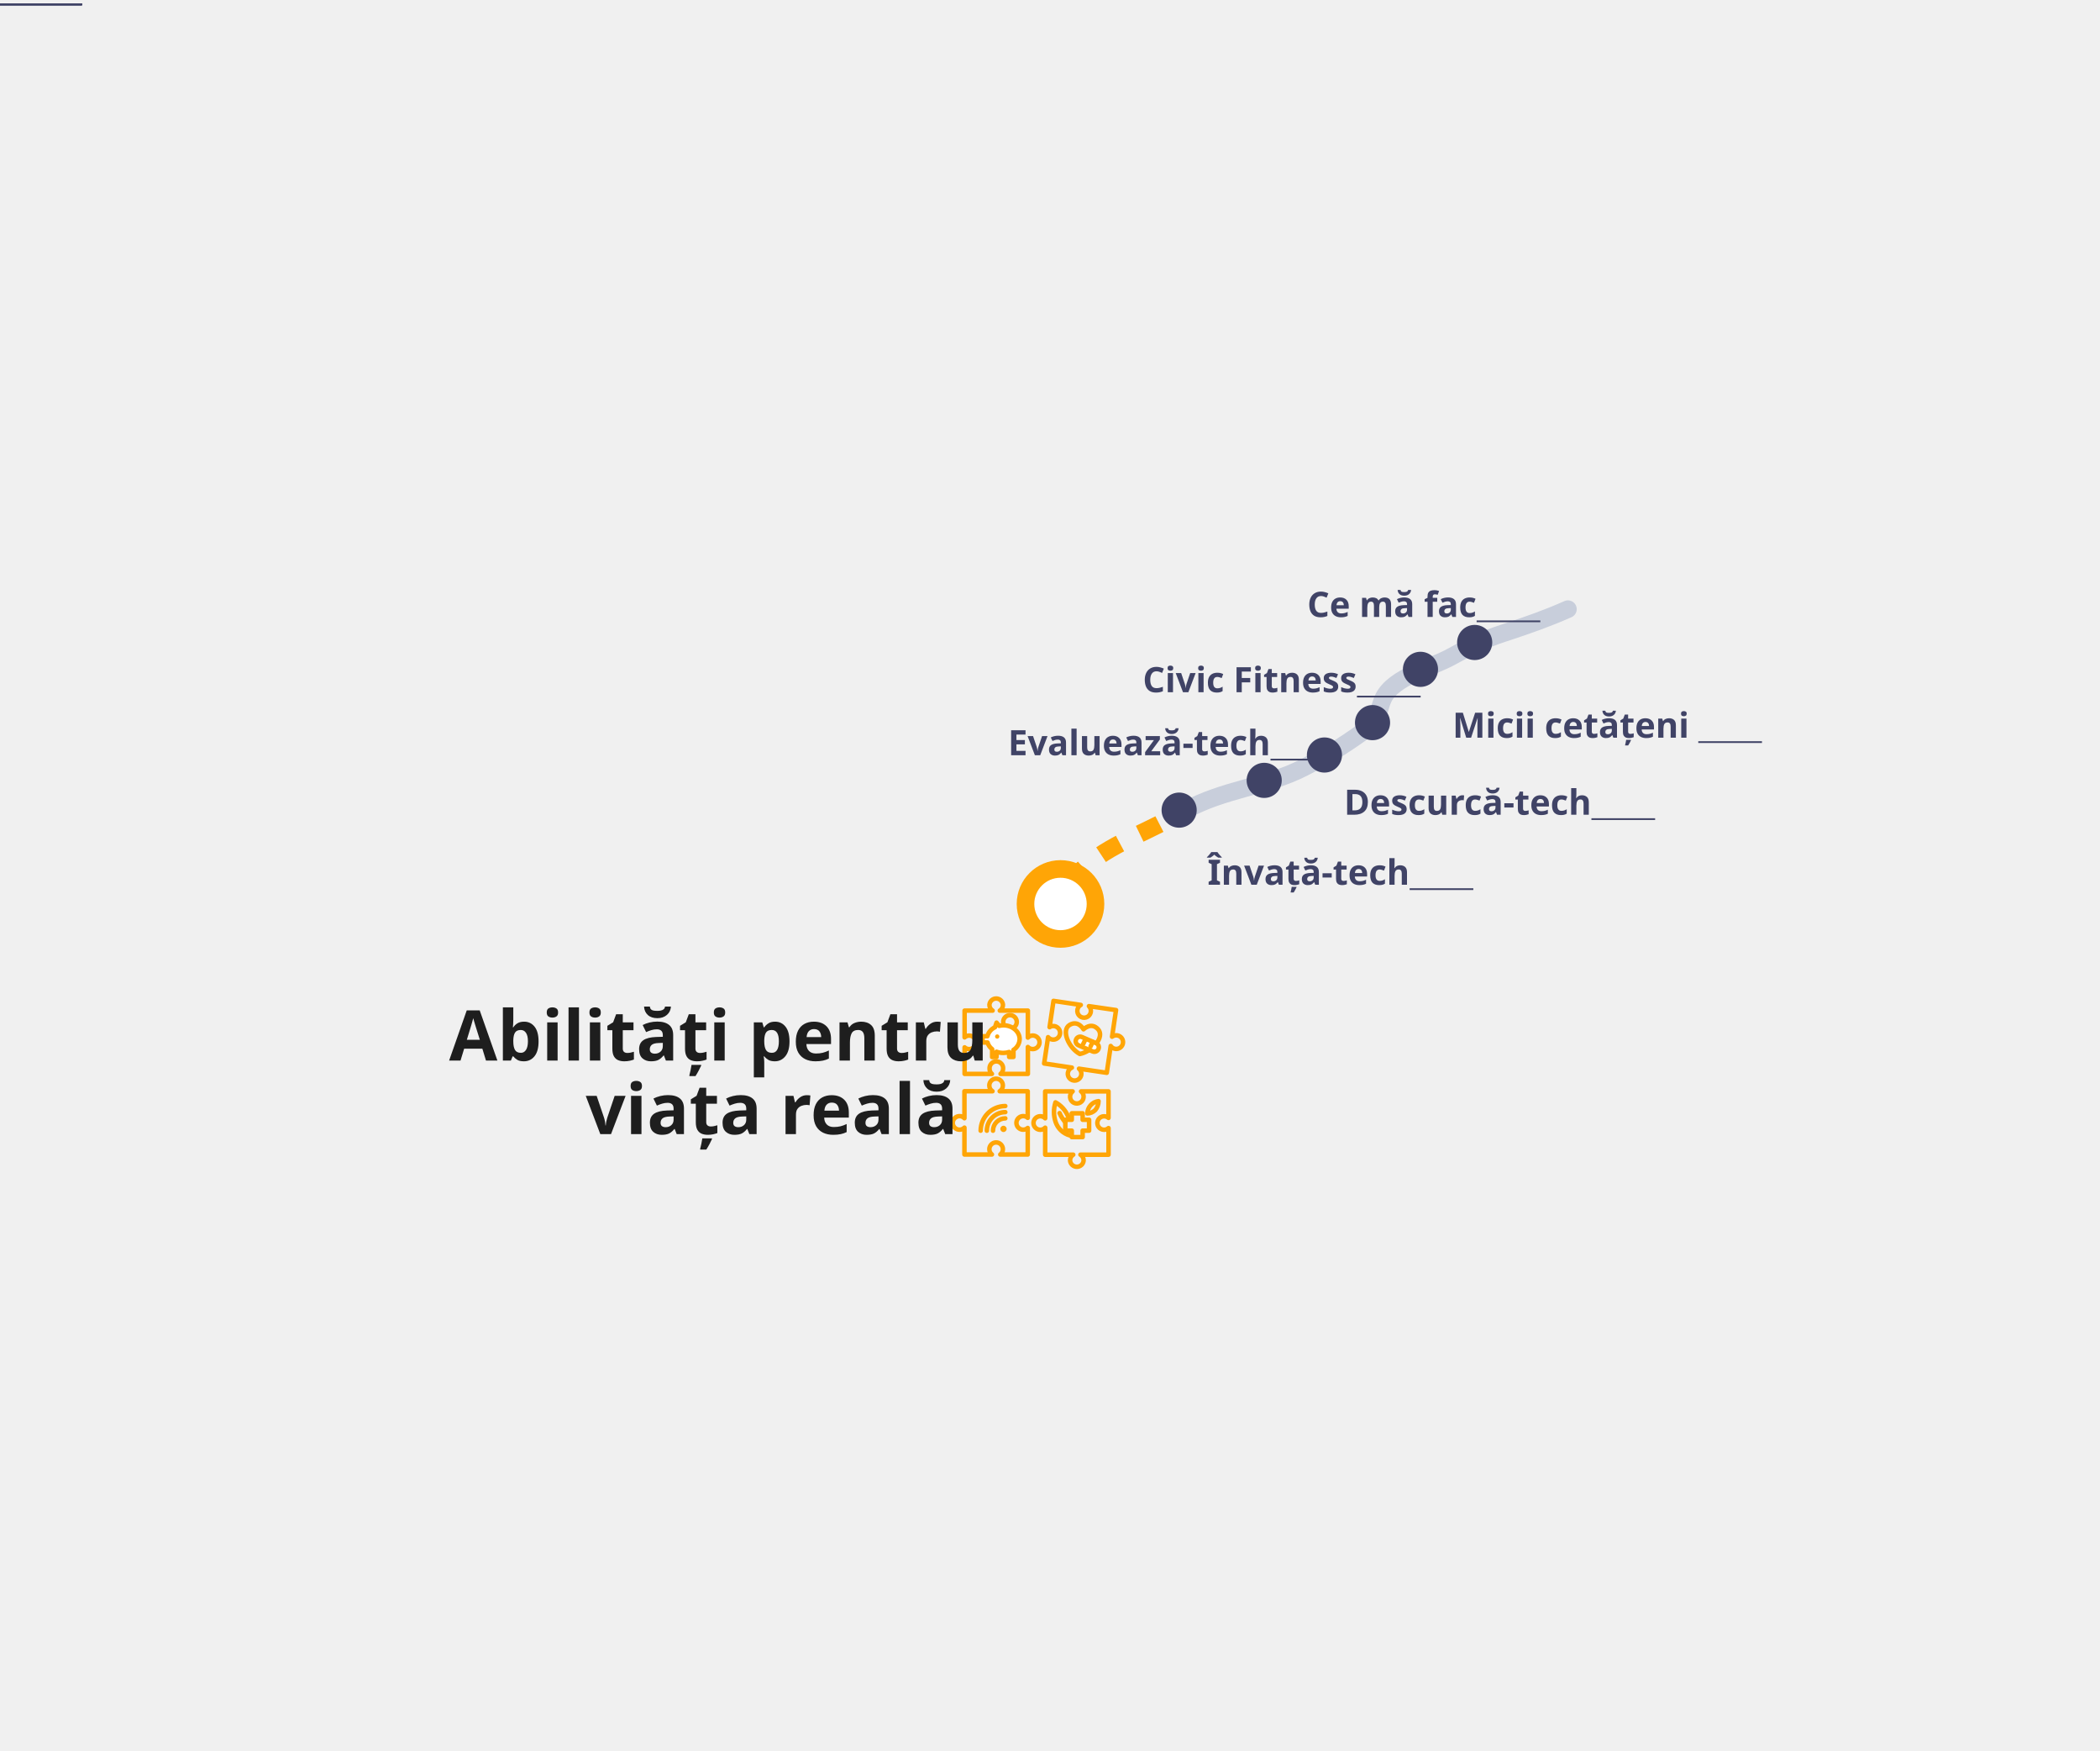
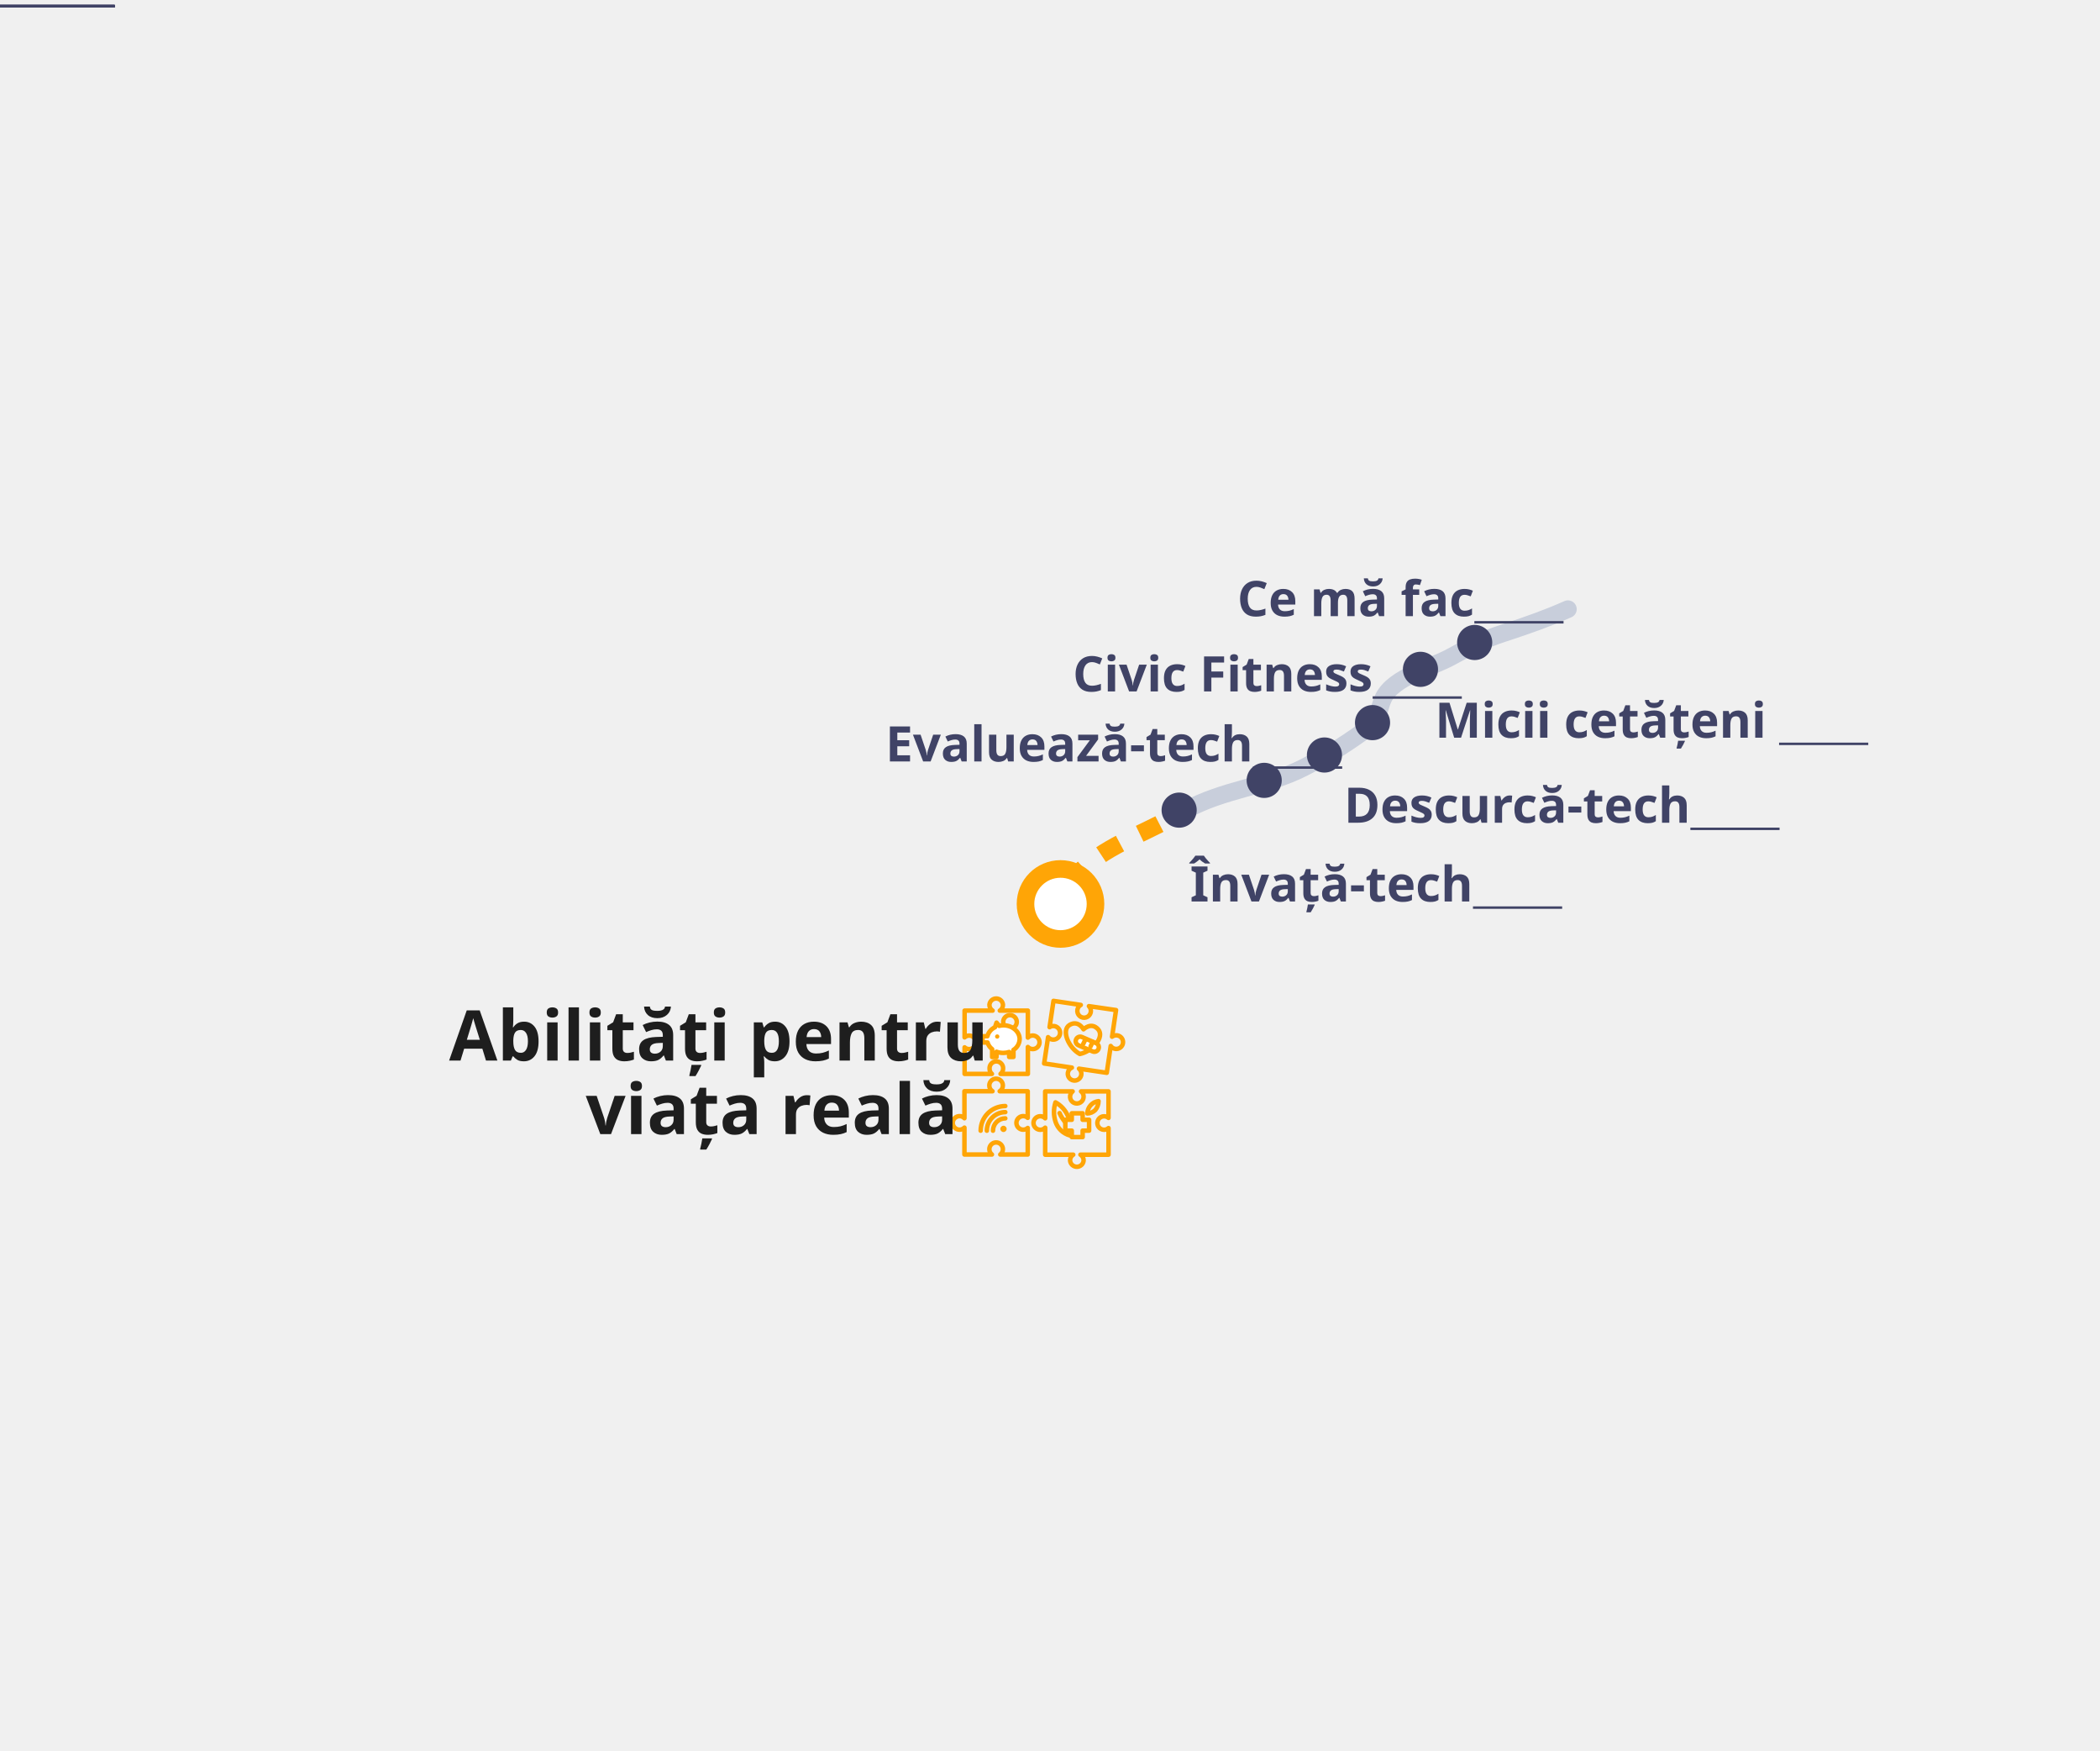
<svg xmlns="http://www.w3.org/2000/svg" width="1200" height="1000" viewBox="0 0 1200 1000" fill="none">
  <g id="segment-education-02-abilitati-pentru-viata-reala">
    <g id="Group 1153">
      <g id="Group 1133">
        <path id="Vector" d="M677.333 462.976C699.45 450.793 723.307 449.562 744.835 438.584C750.191 435.852 755.653 432.934 760.928 429.828C764.194 427.9 767.381 425.892 770.46 423.803C774.53 421.018 781.01 416.868 784.196 413.253" stroke="#C8CEDB" stroke-width="10.046" stroke-miterlimit="10" stroke-linecap="round" stroke-linejoin="round" />
        <path id="Vector_2" d="M611.009 505.389C623.567 487.61 643.301 480.568 662.097 471.009C667.319 468.358 672.406 465.707 677.333 463.003" stroke="#FFA506" stroke-width="10.046" stroke-miterlimit="10" stroke-linejoin="round" stroke-dasharray="12.56 12.56" />
        <path id="Vector_3" d="M810.704 383.478C803.046 386.905 795.656 390.949 791.773 396.625C788.185 401.846 788.748 408.085 784.169 413.253" stroke="#C8CEDB" stroke-width="10.046" stroke-miterlimit="10" stroke-linecap="round" stroke-linejoin="round" />
        <path id="Vector_4" d="M895.959 348C884.659 353.034 872.985 357.157 861.819 360.826C860.802 361.147 859.811 361.468 858.821 361.816C847.601 365.458 839.274 369.662 829.233 375.231C824.199 378.016 817.345 380.533 810.704 383.505" stroke="#C8CEDB" stroke-width="10.046" stroke-miterlimit="10" stroke-linecap="round" stroke-linejoin="round" />
        <path id="Vector_5" d="M606.002 536.423C617.048 536.423 626.003 527.468 626.003 516.421C626.003 505.374 617.048 496.419 606.002 496.419C594.955 496.419 586 505.374 586 516.421C586 527.468 594.955 536.423 606.002 536.423Z" fill="white" stroke="#FFA506" stroke-width="10.046" stroke-miterlimit="10" stroke-linecap="round" stroke-linejoin="round" />
        <path id="Vector_6" d="M811.695 392.422C817.241 392.422 821.736 387.926 821.736 382.381C821.736 376.835 817.241 372.34 811.695 372.34C806.15 372.34 801.654 376.835 801.654 382.381C801.654 387.926 806.15 392.422 811.695 392.422Z" fill="#404366" />
        <path id="Vector_7" d="M842.675 377.079C848.22 377.079 852.716 372.584 852.716 367.038C852.716 361.493 848.22 356.997 842.675 356.997C837.129 356.997 832.634 361.493 832.634 367.038C832.634 372.584 837.129 377.079 842.675 377.079Z" fill="#404366" />
        <path id="Vector_8" d="M784.303 422.866C789.848 422.866 794.344 418.371 794.344 412.825C794.344 407.28 789.848 402.784 784.303 402.784C778.757 402.784 774.262 407.28 774.262 412.825C774.262 418.371 778.757 422.866 784.303 422.866Z" fill="#404366" />
        <path id="Vector_9" d="M756.831 441.368C762.377 441.368 766.872 436.873 766.872 431.327C766.872 425.782 762.377 421.286 756.831 421.286C751.286 421.286 746.79 425.782 746.79 431.327C746.79 436.873 751.286 441.368 756.831 441.368Z" fill="#404366" />
        <path id="Vector_10" d="M722.396 455.854C727.942 455.854 732.437 451.358 732.437 445.813C732.437 440.267 727.942 435.772 722.396 435.772C716.851 435.772 712.355 440.267 712.355 445.813C712.355 451.358 716.851 455.854 722.396 455.854Z" fill="#404366" />
        <path id="Vector_11" d="M673.799 472.857C679.344 472.857 683.84 468.361 683.84 462.816C683.84 457.27 679.344 452.775 673.799 452.775C668.253 452.775 663.758 457.27 663.758 462.816C663.758 468.361 668.253 472.857 673.799 472.857Z" fill="#404366" />
      </g>
-       <text class="btn-project" text-decoration="underline" cursor="pointer" projectid="1" id="Ce mÄ fac" fill="#404366" xml:space="preserve" style="white-space: pre" font-family="Titillium Web" font-size="20" font-weight="600" letter-spacing="0em">
-         <tspan x="747" y="352.45">Ce mă fac</tspan>
+       <text class="btn-project" text-decoration="underline" cursor="pointer" projectid="1" id="Ce mÄ fac" fill="#404366" xml:space="preserve" style="white-space: pre" font-family="Titillium Web" font-size="28" font-weight="600" letter-spacing="0em">
+         <tspan x="707" y="352">Ce mă fac</tspan>
      </text>
      <g id="icon-abilitati-pentru-viata-reala 1">
        <path id="Vector_12" d="M594.025 595.421C594.03 596.196 593.802 596.954 593.371 597.599C592.94 598.243 592.326 598.743 591.608 599.035C590.889 599.327 590.1 599.397 589.342 599.236C588.584 599.075 587.892 598.69 587.354 598.132V613.496H571.743C572.2 613.139 572.569 612.683 572.822 612.161C573.075 611.64 573.207 611.068 573.206 610.489C573.24 609.96 573.166 609.429 572.987 608.929C572.808 608.43 572.529 607.972 572.166 607.585C571.803 607.198 571.365 606.89 570.878 606.678C570.391 606.468 569.867 606.359 569.336 606.359C568.806 606.359 568.281 606.468 567.794 606.678C567.307 606.89 566.869 607.198 566.506 607.585C566.143 607.972 565.864 608.43 565.685 608.929C565.506 609.429 565.432 609.96 565.466 610.489C565.446 611.06 565.556 611.628 565.79 612.149C566.024 612.671 566.374 613.132 566.814 613.496H551.203V598.329C551.756 598.834 552.444 599.168 553.183 599.289C553.922 599.41 554.68 599.314 555.366 599.012C556.051 598.709 556.633 598.215 557.042 597.587C557.451 596.96 557.669 596.227 557.669 595.478C557.669 594.729 557.451 593.997 557.042 593.369C556.633 592.742 556.051 592.247 555.366 591.945C554.68 591.643 553.922 591.546 553.183 591.668C552.444 591.789 551.756 592.122 551.203 592.627V577.345H567.208C566.644 577.004 566.179 576.521 565.859 575.945C565.539 575.368 565.375 574.718 565.384 574.059C565.448 573.076 565.884 572.155 566.602 571.481C567.321 570.808 568.269 570.433 569.254 570.433C570.239 570.433 571.187 570.808 571.905 571.481C572.624 572.155 573.06 573.076 573.124 574.059C573.136 574.717 572.976 575.367 572.659 575.943C572.341 576.52 571.879 577.003 571.316 577.345H587.354V592.775C587.713 592.394 588.146 592.091 588.626 591.885C589.107 591.678 589.625 591.573 590.147 591.576C591.17 591.576 592.152 591.98 592.878 592.7C593.605 593.42 594.017 594.398 594.025 595.421Z" stroke="#FFA506" stroke-width="2.575" stroke-linecap="round" stroke-linejoin="round" />
        <path id="Vector_13" d="M544.434 641.48C544.429 641.991 544.527 642.498 544.72 642.972C544.913 643.445 545.198 643.875 545.559 644.238C545.92 644.6 546.349 644.887 546.821 645.082C547.294 645.277 547.8 645.377 548.312 645.374C548.833 645.372 549.348 645.267 549.827 645.064C550.307 644.86 550.741 644.564 551.105 644.191V659.556H566.814C566.352 659.199 565.978 658.741 565.722 658.217C565.465 657.692 565.333 657.116 565.336 656.532C565.336 655.503 565.744 654.517 566.471 653.79C567.199 653.063 568.185 652.654 569.214 652.654C570.242 652.654 571.228 653.063 571.956 653.79C572.683 654.517 573.092 655.503 573.092 656.532C573.098 657.12 572.964 657.701 572.701 658.227C572.439 658.752 572.054 659.208 571.58 659.556H587.273V644.389C586.714 644.887 586.024 645.214 585.284 645.328C584.545 645.443 583.788 645.342 583.105 645.036C582.422 644.73 581.841 644.234 581.435 643.606C581.027 642.977 580.811 642.245 580.811 641.497C580.811 640.748 581.027 640.016 581.435 639.388C581.841 638.759 582.422 638.263 583.105 637.957C583.788 637.651 584.545 637.55 585.284 637.665C586.024 637.78 586.714 638.106 587.273 638.605V623.405H571.251C571.815 623.064 572.281 622.581 572.601 622.004C572.921 621.428 573.084 620.777 573.075 620.118C573.075 619.09 572.667 618.103 571.939 617.376C571.212 616.649 570.226 616.24 569.197 616.24C568.169 616.24 567.182 616.649 566.455 617.376C565.728 618.103 565.319 619.09 565.319 620.118C565.31 620.777 565.474 621.428 565.794 622.004C566.114 622.581 566.579 623.064 567.143 623.405H551.105V638.835C550.75 638.448 550.318 638.14 549.837 637.931C549.356 637.722 548.836 637.615 548.312 637.619C547.286 637.619 546.302 638.025 545.575 638.748C544.849 639.472 544.438 640.455 544.434 641.48Z" stroke="#FFA506" stroke-width="2.575" stroke-linecap="round" stroke-linejoin="round" />
        <path id="Vector_14" d="M577.134 587.681C579.276 587.681 581.012 585.945 581.012 583.803C581.012 581.662 579.276 579.925 577.134 579.925C574.992 579.925 573.256 581.662 573.256 583.803C573.256 585.945 574.992 587.681 577.134 587.681Z" stroke="#FFA506" stroke-width="2.575" stroke-linecap="round" stroke-linejoin="round" />
        <path id="Vector_15" d="M582.654 593.629C582.622 594.869 582.282 596.081 581.666 597.156C581.049 598.232 580.174 599.138 579.121 599.791V603.817H576.672V600.991C575.61 601.332 574.502 601.51 573.386 601.516C572.035 601.542 570.692 601.314 569.426 600.843V603.866H566.944V599.364C565.685 598.409 564.759 597.08 564.299 595.568H561.456V591.969H564.233C564.536 590.853 565.08 589.817 565.826 588.934C566.573 588.051 567.504 587.343 568.555 586.859L569.459 584.213L570.97 586.054C571.762 585.862 572.572 585.757 573.386 585.742C578.496 585.742 582.654 589.34 582.654 593.629Z" fill="white" stroke="#FFA506" stroke-width="2.575" stroke-linecap="round" stroke-linejoin="round" />
        <path id="Vector_16" d="M569.838 593.384C570.519 593.384 571.07 592.832 571.07 592.152C571.07 591.471 570.519 590.919 569.838 590.919C569.157 590.919 568.605 591.471 568.605 592.152C568.605 592.832 569.157 593.384 569.838 593.384Z" fill="#FFA506" />
        <path id="Vector_17" d="M641.697 595.914C641.772 595.407 641.746 594.892 641.621 594.396C641.496 593.9 641.275 593.433 640.97 593.023C640.664 592.612 640.281 592.266 639.842 592.003C639.403 591.741 638.917 591.568 638.411 591.493C637.369 591.35 636.313 591.621 635.469 592.249L637.737 577.049L622.241 574.798C622.71 575.27 623.05 575.855 623.227 576.496C623.405 577.137 623.414 577.814 623.255 578.459C623.095 579.105 622.773 579.7 622.317 580.185C621.862 580.67 621.289 581.03 620.655 581.229C620.02 581.429 619.345 581.463 618.694 581.326C618.042 581.189 617.438 580.888 616.937 580.45C616.436 580.012 616.056 579.452 615.834 578.825C615.612 578.198 615.555 577.524 615.669 576.869C615.749 576.29 615.965 575.738 616.299 575.258C616.633 574.778 617.076 574.384 617.591 574.108L601.997 571.791L599.762 586.794C600.388 586.383 601.119 586.162 601.867 586.157C602.616 586.152 603.35 586.364 603.981 586.768C604.611 587.171 605.112 587.748 605.422 588.43C605.731 589.111 605.837 589.868 605.727 590.608C605.616 591.348 605.293 592.041 604.798 592.602C604.303 593.163 603.655 593.569 602.934 593.77C602.213 593.971 601.45 593.96 600.735 593.736C600.021 593.513 599.386 593.088 598.907 592.512L596.656 607.547L612.497 609.914C611.896 610.166 611.369 610.57 610.969 611.085C610.569 611.6 610.309 612.21 610.213 612.855C610.06 613.873 610.319 614.909 610.93 615.737C611.542 616.564 612.457 617.115 613.475 617.267C614.492 617.42 615.529 617.162 616.356 616.55C617.184 615.939 617.734 615.023 617.887 614.006C617.984 613.361 617.914 612.702 617.684 612.092C617.454 611.482 617.071 610.942 616.572 610.522L632.43 612.872L634.697 597.557C634.987 597.997 635.367 598.37 635.812 598.654C636.256 598.937 636.756 599.123 637.277 599.2C637.783 599.277 638.3 599.252 638.797 599.128C639.293 599.005 639.761 598.783 640.172 598.478C640.583 598.172 640.929 597.788 641.191 597.348C641.453 596.908 641.625 596.42 641.697 595.914Z" stroke="#FFA506" stroke-width="2.575" stroke-linecap="round" stroke-linejoin="round" />
        <path id="Vector_18" d="M617.048 602.124C610.639 598.673 606.252 588.534 611.181 585.543C616.111 582.553 619.151 588.025 619.151 588.025C619.151 588.025 623.571 583.621 627.499 588.025C631.426 592.428 624.229 600.694 617.048 602.124Z" stroke="#FFA506" stroke-width="2.575" stroke-linecap="round" stroke-linejoin="round" />
        <path id="Vector_19" d="M626.364 595.958L618.27 592.443C616.98 591.883 615.479 592.475 614.919 593.765L614.912 593.78C614.352 595.071 614.944 596.571 616.235 597.131L624.328 600.645C625.619 601.206 627.119 600.614 627.679 599.323L627.686 599.308C628.246 598.018 627.654 596.518 626.364 595.958Z" fill="white" stroke="#FFA506" stroke-width="2.575" stroke-linecap="round" stroke-linejoin="round" />
        <path id="Vector_20" d="M620.318 593.662L619.02 596.308" stroke="#FFA506" stroke-width="2.575" stroke-linecap="round" stroke-linejoin="round" />
        <path id="Vector_21" d="M624.327 595.225L623.193 597.788" stroke="#FFA506" stroke-width="2.575" stroke-linecap="round" stroke-linejoin="round" />
        <path id="Vector_22" d="M560.373 645.95C560.373 642.216 561.857 638.634 564.498 635.993C567.139 633.352 570.721 631.868 574.455 631.868" stroke="#FFA506" stroke-width="2.575" stroke-linecap="round" stroke-linejoin="round" />
        <path id="Vector_23" d="M563.907 645.95C563.903 643.147 565.011 640.456 566.989 638.468C568.967 636.481 571.653 635.36 574.457 635.352" stroke="#FFA506" stroke-width="2.575" stroke-linecap="round" stroke-linejoin="round" />
        <path id="Vector_24" d="M567.424 645.952C567.424 644.085 568.164 642.294 569.483 640.973C570.801 639.651 572.59 638.907 574.457 638.902" stroke="#FFA506" stroke-width="2.575" stroke-linecap="round" stroke-linejoin="round" />
        <path id="Vector_25" d="M573.419 646.721C574.417 646.721 575.226 645.912 575.226 644.914C575.226 643.916 574.417 643.106 573.419 643.106C572.421 643.106 571.611 643.916 571.611 644.914C571.611 645.912 572.421 646.721 573.419 646.721Z" fill="#FFA506" />
        <path id="Vector_26" d="M590.575 641.565C590.574 640.791 590.805 640.035 591.237 639.393C591.669 638.751 592.283 638.254 593.001 637.964C593.718 637.674 594.506 637.606 595.262 637.767C596.019 637.928 596.71 638.313 597.247 638.87V623.489H612.939C612.422 623.896 612.017 624.429 611.763 625.036C611.508 625.642 611.412 626.304 611.484 626.958C611.555 627.613 611.792 628.238 612.172 628.775C612.552 629.313 613.063 629.744 613.655 630.03C614.248 630.315 614.904 630.446 615.562 630.408C616.218 630.37 616.855 630.165 617.412 629.813C617.968 629.462 618.425 628.974 618.741 628.397C619.057 627.819 619.221 627.171 619.216 626.513C619.224 625.93 619.095 625.354 618.841 624.829C618.587 624.304 618.215 623.846 617.754 623.489H633.43V638.64C632.959 638.233 632.396 637.947 631.79 637.805C631.184 637.663 630.552 637.67 629.949 637.824C629.346 637.979 628.79 638.278 628.326 638.694C627.864 639.11 627.508 639.632 627.291 640.216C627.073 640.799 627 641.426 627.077 642.044C627.155 642.662 627.38 643.252 627.735 643.763C628.089 644.275 628.562 644.694 629.113 644.983C629.664 645.273 630.277 645.425 630.9 645.427C631.837 645.419 632.741 645.075 633.447 644.457V659.657H617.392C617.959 659.995 618.426 660.478 618.746 661.055C619.067 661.632 619.229 662.283 619.216 662.943C619.152 663.926 618.717 664.848 617.998 665.521C617.279 666.194 616.331 666.569 615.347 666.569C614.362 666.569 613.414 666.194 612.695 665.521C611.977 664.848 611.541 663.926 611.477 662.943C611.463 662.285 611.623 661.634 611.94 661.057C612.257 660.48 612.721 659.997 613.284 659.657H597.247V644.227C596.888 644.608 596.455 644.911 595.974 645.117C595.494 645.324 594.976 645.429 594.453 645.427C593.427 645.427 592.444 645.02 591.717 644.296C590.99 643.573 590.579 642.591 590.575 641.565Z" stroke="#FFA506" stroke-width="2.575" stroke-linecap="round" stroke-linejoin="round" />
        <path id="Vector_27" d="M622.338 639.706V645.917H618.657V649.598H612.445V645.917H608.748V639.706H612.445V636.009H618.657V639.706H622.338Z" stroke="#FFA506" stroke-width="2.575" stroke-linecap="round" stroke-linejoin="round" />
        <path id="Vector_28" d="M610.326 637.798C608.931 634.365 606.387 631.525 603.129 629.762C601.956 633.439 601.99 637.395 603.227 641.051C603.851 642.856 604.899 644.484 606.283 645.799C607.667 647.114 609.347 648.078 611.181 648.61" stroke="#FFA506" stroke-width="2.575" stroke-linecap="round" stroke-linejoin="round" />
        <path id="Vector_29" d="M627.73 629.075C625.999 629.28 624.399 630.102 623.226 631.391C622.051 632.679 621.381 634.348 621.338 636.091C623.04 636.04 624.66 635.347 625.873 634.152C627.06 632.725 627.716 630.931 627.73 629.075Z" stroke="#FFA506" stroke-width="2.575" stroke-linecap="round" stroke-linejoin="round" />
        <path id="Vector_30" d="M608.765 641.137C607.406 639.575 606.298 637.813 605.479 635.912" stroke="#FFA506" stroke-width="2.575" stroke-linecap="round" stroke-linejoin="round" />
      </g>
-       <text class="btn-project" text-decoration="underline" cursor="pointer" projectid="2" id="Micii cetÄÈeni" fill="#404366" xml:space="preserve" style="white-space: pre" font-family="Titillium Web" font-size="20" font-weight="600" letter-spacing="0em">
-         <tspan x="830" y="421.45">Micii cetățeni+       <text class="btn-project" text-decoration="underline" cursor="pointer" projectid="2" id="Micii cetÄÈeni" fill="#404366" xml:space="preserve" style="white-space: pre" font-family="Titillium Web" font-size="28" font-weight="600" letter-spacing="0em">
+         <tspan x="820" y="421.45">Micii cetățeni</tspan>
      </text>
-       <text class="btn-project" text-decoration="underline" cursor="pointer" projectid="3" id="Civic Fitness" fill="#404366" xml:space="preserve" style="white-space: pre" font-family="Titillium Web" font-size="20" font-weight="600" letter-spacing="0em">
-         <tspan x="653" y="395.45">Civic Fitness</tspan>
+       <text class="btn-project" text-decoration="underline" cursor="pointer" projectid="3" id="Civic Fitness" fill="#404366" xml:space="preserve" style="white-space: pre" font-family="Titillium Web" font-size="28" font-weight="600" letter-spacing="0em">
+         <tspan x="613" y="395">Civic Fitness</tspan>
      </text>
-       <text class="btn-project" text-decoration="underline" cursor="pointer" projectid="4" id="DescurcÄ-tech" fill="#404366" xml:space="preserve" style="white-space: pre" font-family="Titillium Web" font-size="20" font-weight="600" letter-spacing="0em">
-         <tspan x="768" y="465.45">Descurcă-tech</tspan>
+       <text class="btn-project" text-decoration="underline" cursor="pointer" projectid="4" id="DescurcÄ-tech" fill="#404366" xml:space="preserve" style="white-space: pre" font-family="Titillium Web" font-size="28" font-weight="600" letter-spacing="0em">
+         <tspan x="768" y="470">Descurcă-tech</tspan>
      </text>
-       <text class="btn-project" text-decoration="underline" cursor="pointer" projectid="5" id="EvalueazÄ-tech" fill="#404366" xml:space="preserve" style="white-space: pre" font-family="Titillium Web" font-size="20" font-weight="600" letter-spacing="0em">
-         <tspan x="576" y="431.45">Evaluează-tech</tspan>
+       <text class="btn-project" text-decoration="underline" cursor="pointer" projectid="5" id="EvalueazÄ-tech" fill="#404366" xml:space="preserve" style="white-space: pre" font-family="Titillium Web" font-size="28" font-weight="600" letter-spacing="0em">
+         <tspan x="506" y="435">Evaluează-tech</tspan>
      </text>
-       <text class="btn-project" text-decoration="underline" cursor="pointer" projectid="6" id="ÃnvaÈÄ-tech" fill="#404366" xml:space="preserve" style="white-space: pre" font-family="Titillium Web" font-size="20" font-weight="600" letter-spacing="0em">
-         <tspan x="690" y="505.45">Învață-tech</tspan>
+       <text class="btn-project" text-decoration="underline" cursor="pointer" projectid="6" id="ÃnvaÈÄ-tech" fill="#404366" xml:space="preserve" style="white-space: pre" font-family="Titillium Web" font-size="28" font-weight="600" letter-spacing="0em">
+         <tspan x="680" y="515">Învață-tech</tspan>
      </text>
      <text id="AbilitÄÈi pentru viaÈa realÄ" fill="#1E1E1E" xml:space="preserve" style="white-space: pre" font-family="Titillium Web" font-size="40" font-weight="600" letter-spacing="0px">
        <tspan x="256.633" y="605.9">Abilități pentru </tspan>
        <tspan x="334.719" y="647.9">viața reală</tspan>
      </text>
    </g>
  </g>
</svg>
